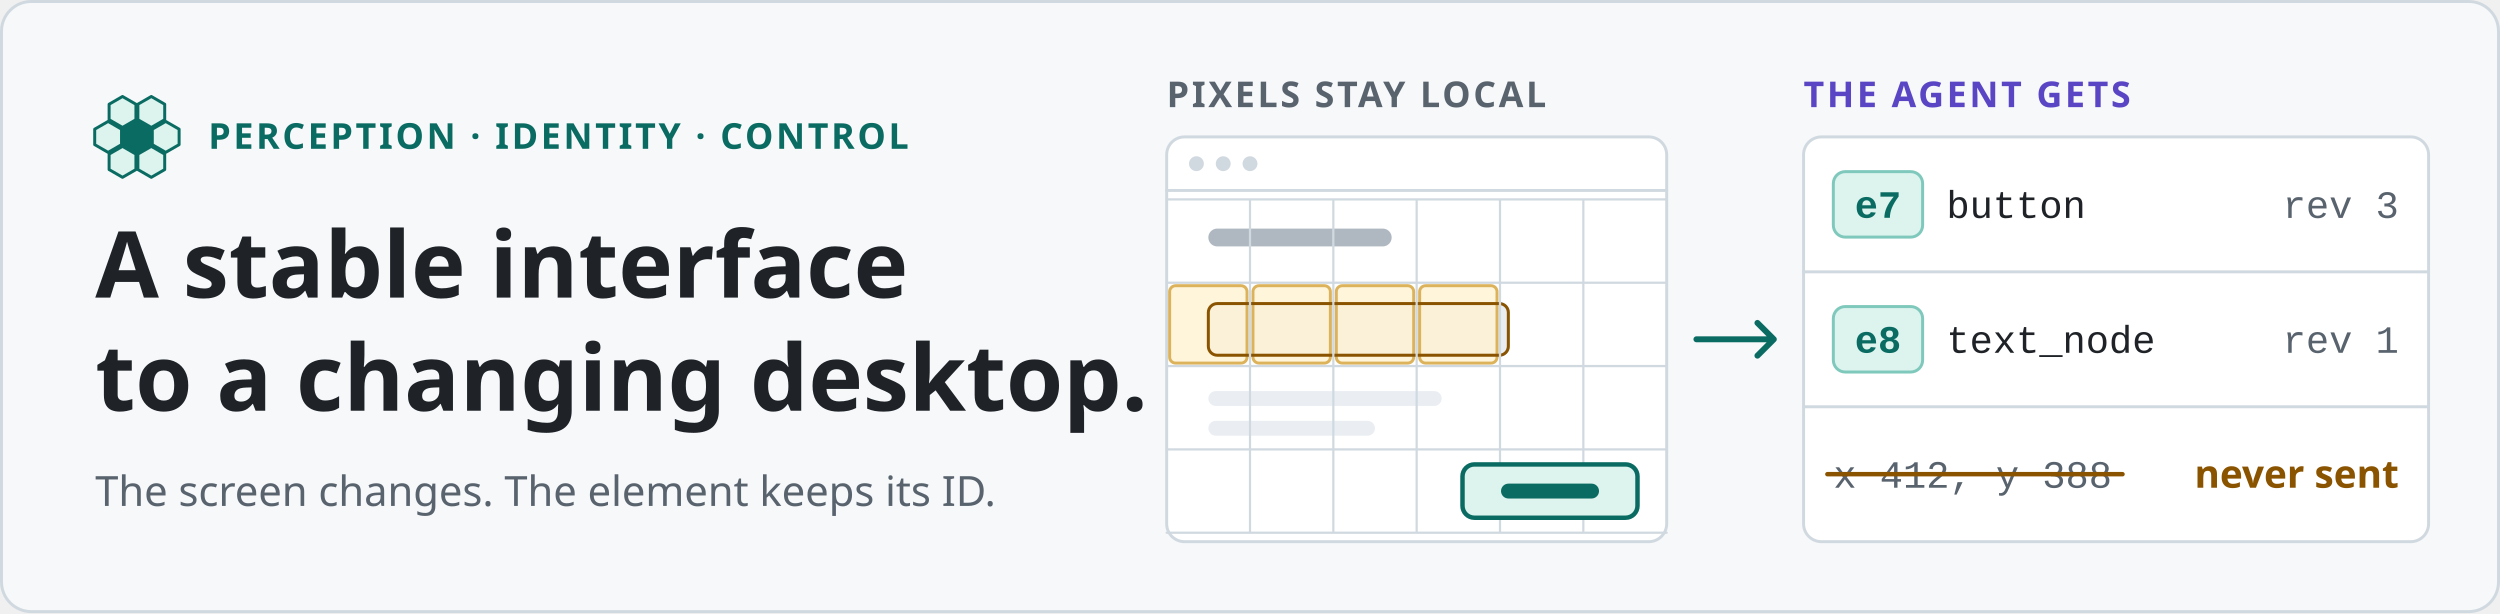
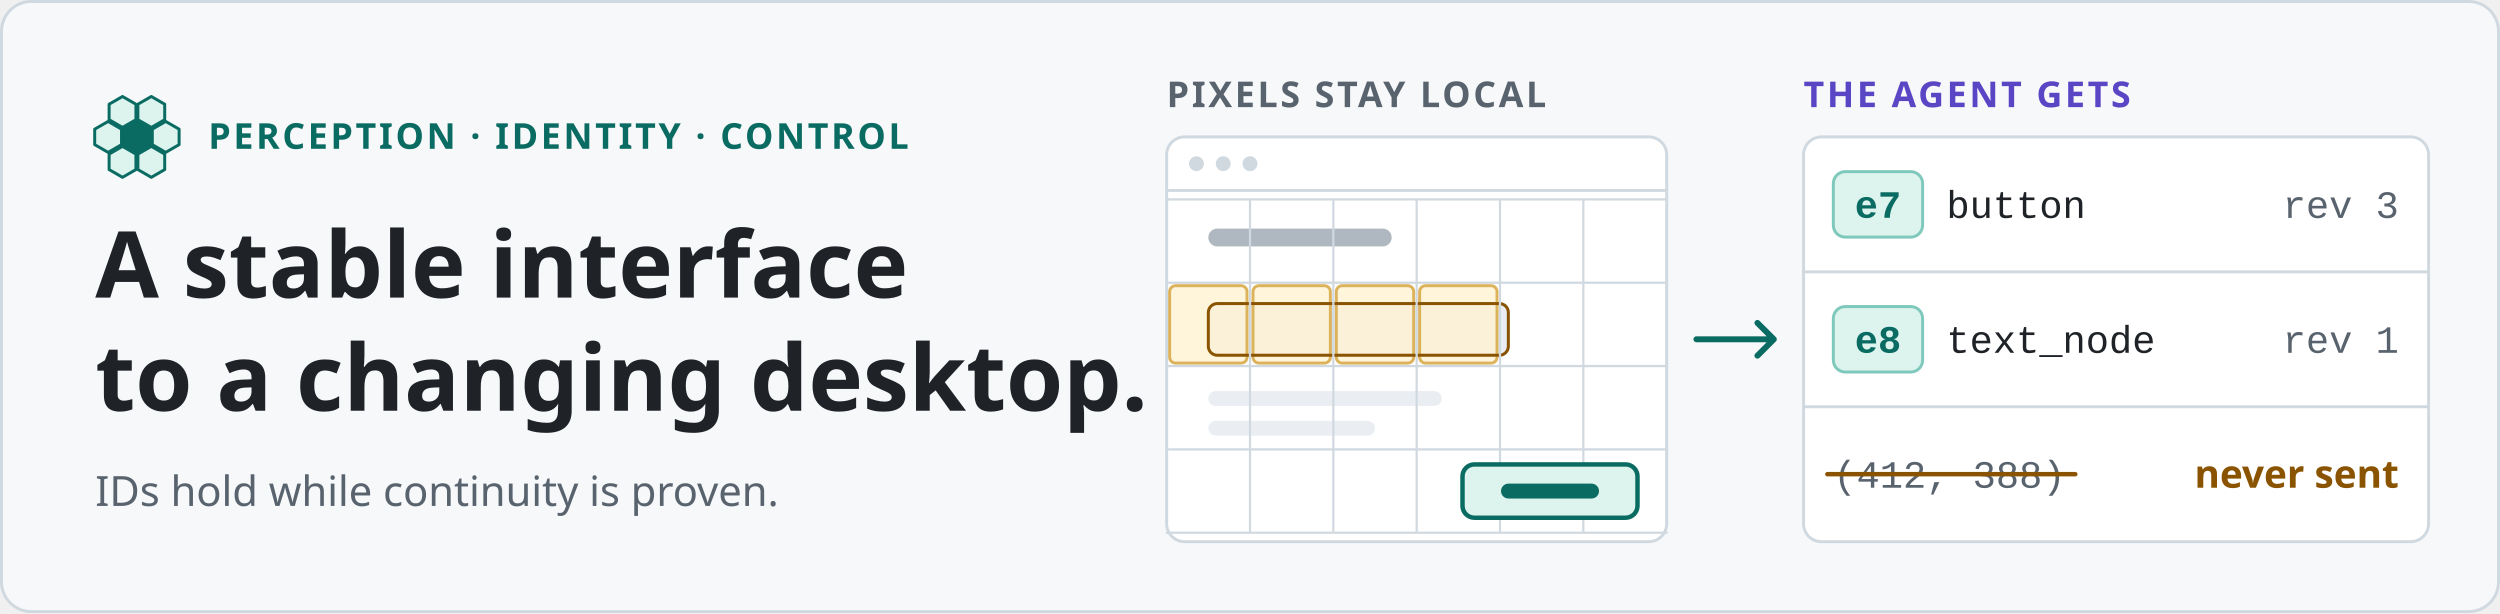
<svg xmlns="http://www.w3.org/2000/svg" viewBox="0 0 840 206" width="840" height="206" role="img" aria-labelledby="title desc">
  <style>text{font-family:-apple-system,BlinkMacSystemFont,"Segoe UI","Noto Sans",Helvetica,Arial,sans-serif}.m{font-family:ui-monospace,SFMono-Regular,"SF Mono",Menlo,Consolas,"Liberation Mono",monospace}</style>
  <rect x="0.5" y="0.5" width="839" height="205" rx="10" fill="#f6f8fa" stroke="#d1d9e0" />
  <polygon points="50.5,48.6 46,51.2 41.5,48.6 41.5,43.4 46,40.8 50.5,43.4" fill="#0a6b62" stroke="#0a6b62" stroke-width="1" stroke-linejoin="round" />
  <polygon points="60.18,48.6 55.67,51.2 51.17,48.6 51.17,43.4 55.67,40.8 60.18,43.4" fill="#dcf3ee" stroke="#0a6b62" stroke-width="1" stroke-linejoin="round" />
  <polygon points="55.34,40.22 50.84,42.82 46.33,40.22 46.33,35.02 50.84,32.42 55.34,35.02" fill="#dcf3ee" stroke="#0a6b62" stroke-width="1" stroke-linejoin="round" />
  <polygon points="45.67,40.22 41.16,42.82 36.66,40.22 36.66,35.02 41.16,32.42 45.67,35.02" fill="#dcf3ee" stroke="#0a6b62" stroke-width="1" stroke-linejoin="round" />
  <polygon points="40.83,48.6 36.33,51.2 31.82,48.6 31.82,43.4 36.33,40.8 40.83,43.4" fill="#dcf3ee" stroke="#0a6b62" stroke-width="1" stroke-linejoin="round" />
  <polygon points="45.67,56.98 41.16,59.58 36.66,56.98 36.66,51.78 41.16,49.18 45.67,51.78" fill="#dcf3ee" stroke="#0a6b62" stroke-width="1" stroke-linejoin="round" />
  <polygon points="55.34,56.98 50.84,59.58 46.33,56.98 46.33,51.78 50.84,49.18 55.34,51.78" fill="#dcf3ee" stroke="#0a6b62" stroke-width="1" stroke-linejoin="round" />
  <text x="70" y="50" font-size="12" fill="#0a6b62" font-weight="600" letter-spacing="0.9">PERCEPTION · IDENTITY · CONTROL</text>
  <text x="32" y="100" font-size="31" fill="#1f2328" font-weight="700">A stable interface</text>
  <text x="32" y="138" font-size="31" fill="#1f2328" font-weight="700">to a changing desktop.</text>
-   <text x="32" y="170" font-size="14" fill="#59636e">The screen changes. The element keeps its ID.</text>
+   <text x="32" y="170" font-size="14" fill="#59636e">IDs hold while continuity is proven.</text>
  <text x="392" y="36" font-size="12" fill="#59636e" font-weight="600" letter-spacing="0.9">PIXELS STAY LOCAL</text>
  <rect x="392" y="46" width="168" height="136" rx="6" fill="#ffffff" stroke="#d1d9e0" />
  <path d="M392 64h168" fill="none" stroke="#d1d9e0" stroke-width="1" stroke-linecap="round" stroke-linejoin="round" />
  <circle cx="402" cy="55" r="2.5" fill="#d1d9e0" />
  <circle cx="411" cy="55" r="2.5" fill="#d1d9e0" />
  <circle cx="420" cy="55" r="2.5" fill="#d1d9e0" />
  <rect x="406" y="76.8" width="61.6" height="6" rx="3" fill="#afb8c1" />
  <rect x="406" y="102" width="100.8" height="17.36" rx="3" fill="#eaeef2" stroke="#d1d9e0" />
  <rect x="406" y="131.4" width="78.4" height="5" rx="2.5" fill="#eaeef2" />
  <rect x="406" y="141.4" width="56" height="5" rx="2.5" fill="#eaeef2" />
  <rect x="393" y="96" width="26" height="26" rx="2" fill="#fff1cf" stroke="#dcb25a" fill-opacity="0.75" />
  <rect x="421" y="96" width="26" height="26" rx="2" fill="#fff1cf" stroke="#dcb25a" fill-opacity="0.75" />
  <rect x="449" y="96" width="26" height="26" rx="2" fill="#fff1cf" stroke="#dcb25a" fill-opacity="0.75" />
  <rect x="477" y="96" width="26" height="26" rx="2" fill="#fff1cf" stroke="#dcb25a" fill-opacity="0.75" />
  <rect x="406" y="102" width="100.8" height="17.36" rx="3" fill="none" stroke="#8a5300" />
  <path d="M420 67v112M448 67v112M476 67v112M504 67v112M532 67v112M392 67h168M392 95h168M392 123h168M392 151h168M392 179h168" fill="none" stroke="#d1d9e0" stroke-width="0.75" stroke-linecap="round" stroke-linejoin="round" />
  <rect x="491.4" y="156.04" width="58.8" height="17.92" rx="4" fill="#dcf3ee" stroke="#0a6b62" stroke-width="1.5" />
  <rect x="504.34" y="162.5" width="32.93" height="5" rx="2.5" fill="#0a6b62" />
  <path d="M570 114L596 114M590.5 108.5L596 114L590.5 119.5" fill="none" stroke="#0a6b62" stroke-width="2" stroke-linecap="round" stroke-linejoin="round" />
  <text x="606" y="36" font-size="12" fill="#5a45c4" font-weight="600" letter-spacing="0.9">THE AGENT GETS</text>
  <rect x="606" y="46" width="210" height="136" rx="6" fill="#ffffff" stroke="#d1d9e0" />
  <rect x="616" y="57.67" width="30" height="22" rx="4" fill="#dcf3ee" stroke="#7fc8bc" />
  <text x="631" y="73.17" font-size="13" fill="#0a6b62" font-weight="600" text-anchor="middle" class="m">e7</text>
  <text x="654" y="73.22" font-size="13" fill="#1f2328" class="m">button</text>
  <text x="806" y="73.22" font-size="13" fill="#59636e" text-anchor="end" class="m">rev 3</text>
  <path d="M606 91.33h210" fill="none" stroke="#d1d9e0" stroke-width="1" stroke-linecap="round" stroke-linejoin="round" />
  <rect x="616" y="103" width="30" height="22" rx="4" fill="#dcf3ee" stroke="#7fc8bc" />
  <text x="631" y="118.5" font-size="13" fill="#0a6b62" font-weight="600" text-anchor="middle" class="m">e8</text>
  <text x="654" y="118.55" font-size="13" fill="#1f2328" class="m">text_node</text>
  <text x="806" y="118.55" font-size="13" fill="#59636e" text-anchor="end" class="m">rev 1</text>
  <path d="M606 136.67h210" fill="none" stroke="#d1d9e0" stroke-width="1" stroke-linecap="round" stroke-linejoin="round" />
-   <text x="616" y="163.88" font-size="13" fill="#59636e" class="m">x 412, y 388</text>
-   <path d="M614 159.33h99.16" fill="none" stroke="#8a5300" stroke-width="1.5" stroke-linecap="round" stroke-linejoin="round" />
+   <text x="616" y="163.88" font-size="13" fill="#59636e" class="m">(412, 388)</text>
+   <path d="M614 159.33h83.3" fill="none" stroke="#8a5300" stroke-width="1.5" stroke-linecap="round" stroke-linejoin="round" />
  <text x="806" y="163.88" font-size="13" fill="#8a5300" font-weight="600" text-anchor="end">never sent</text>
</svg>
